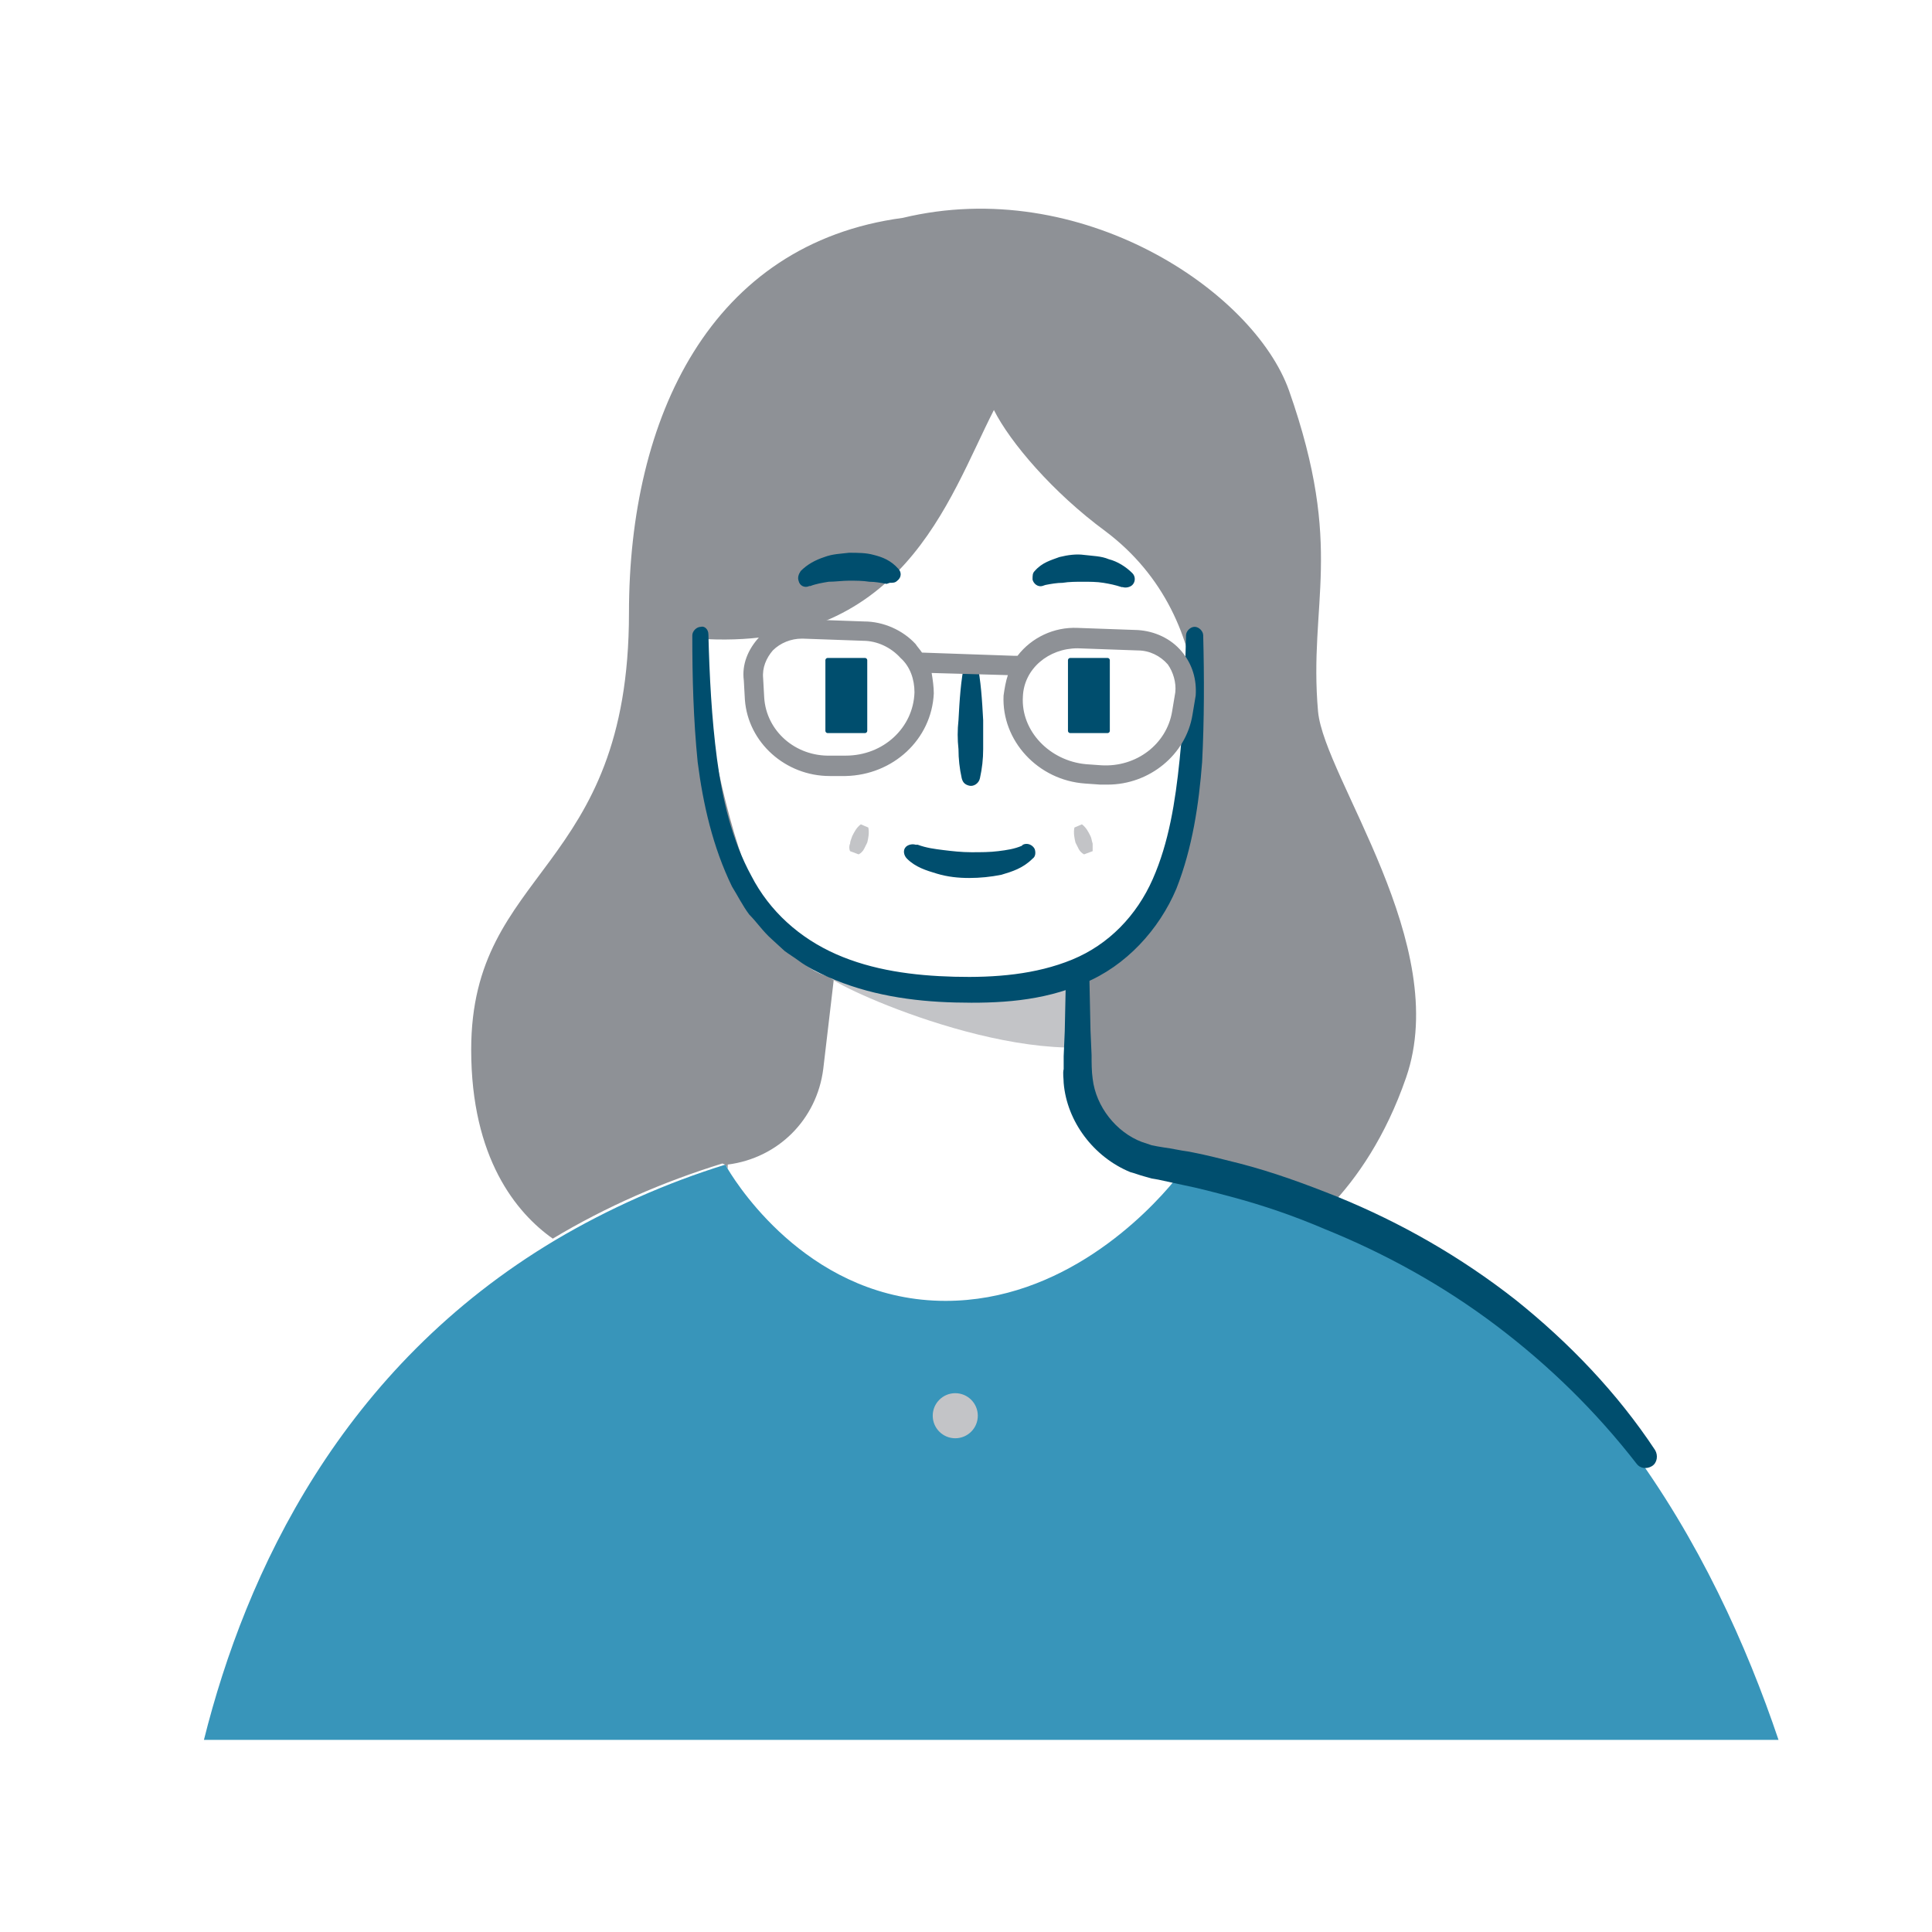
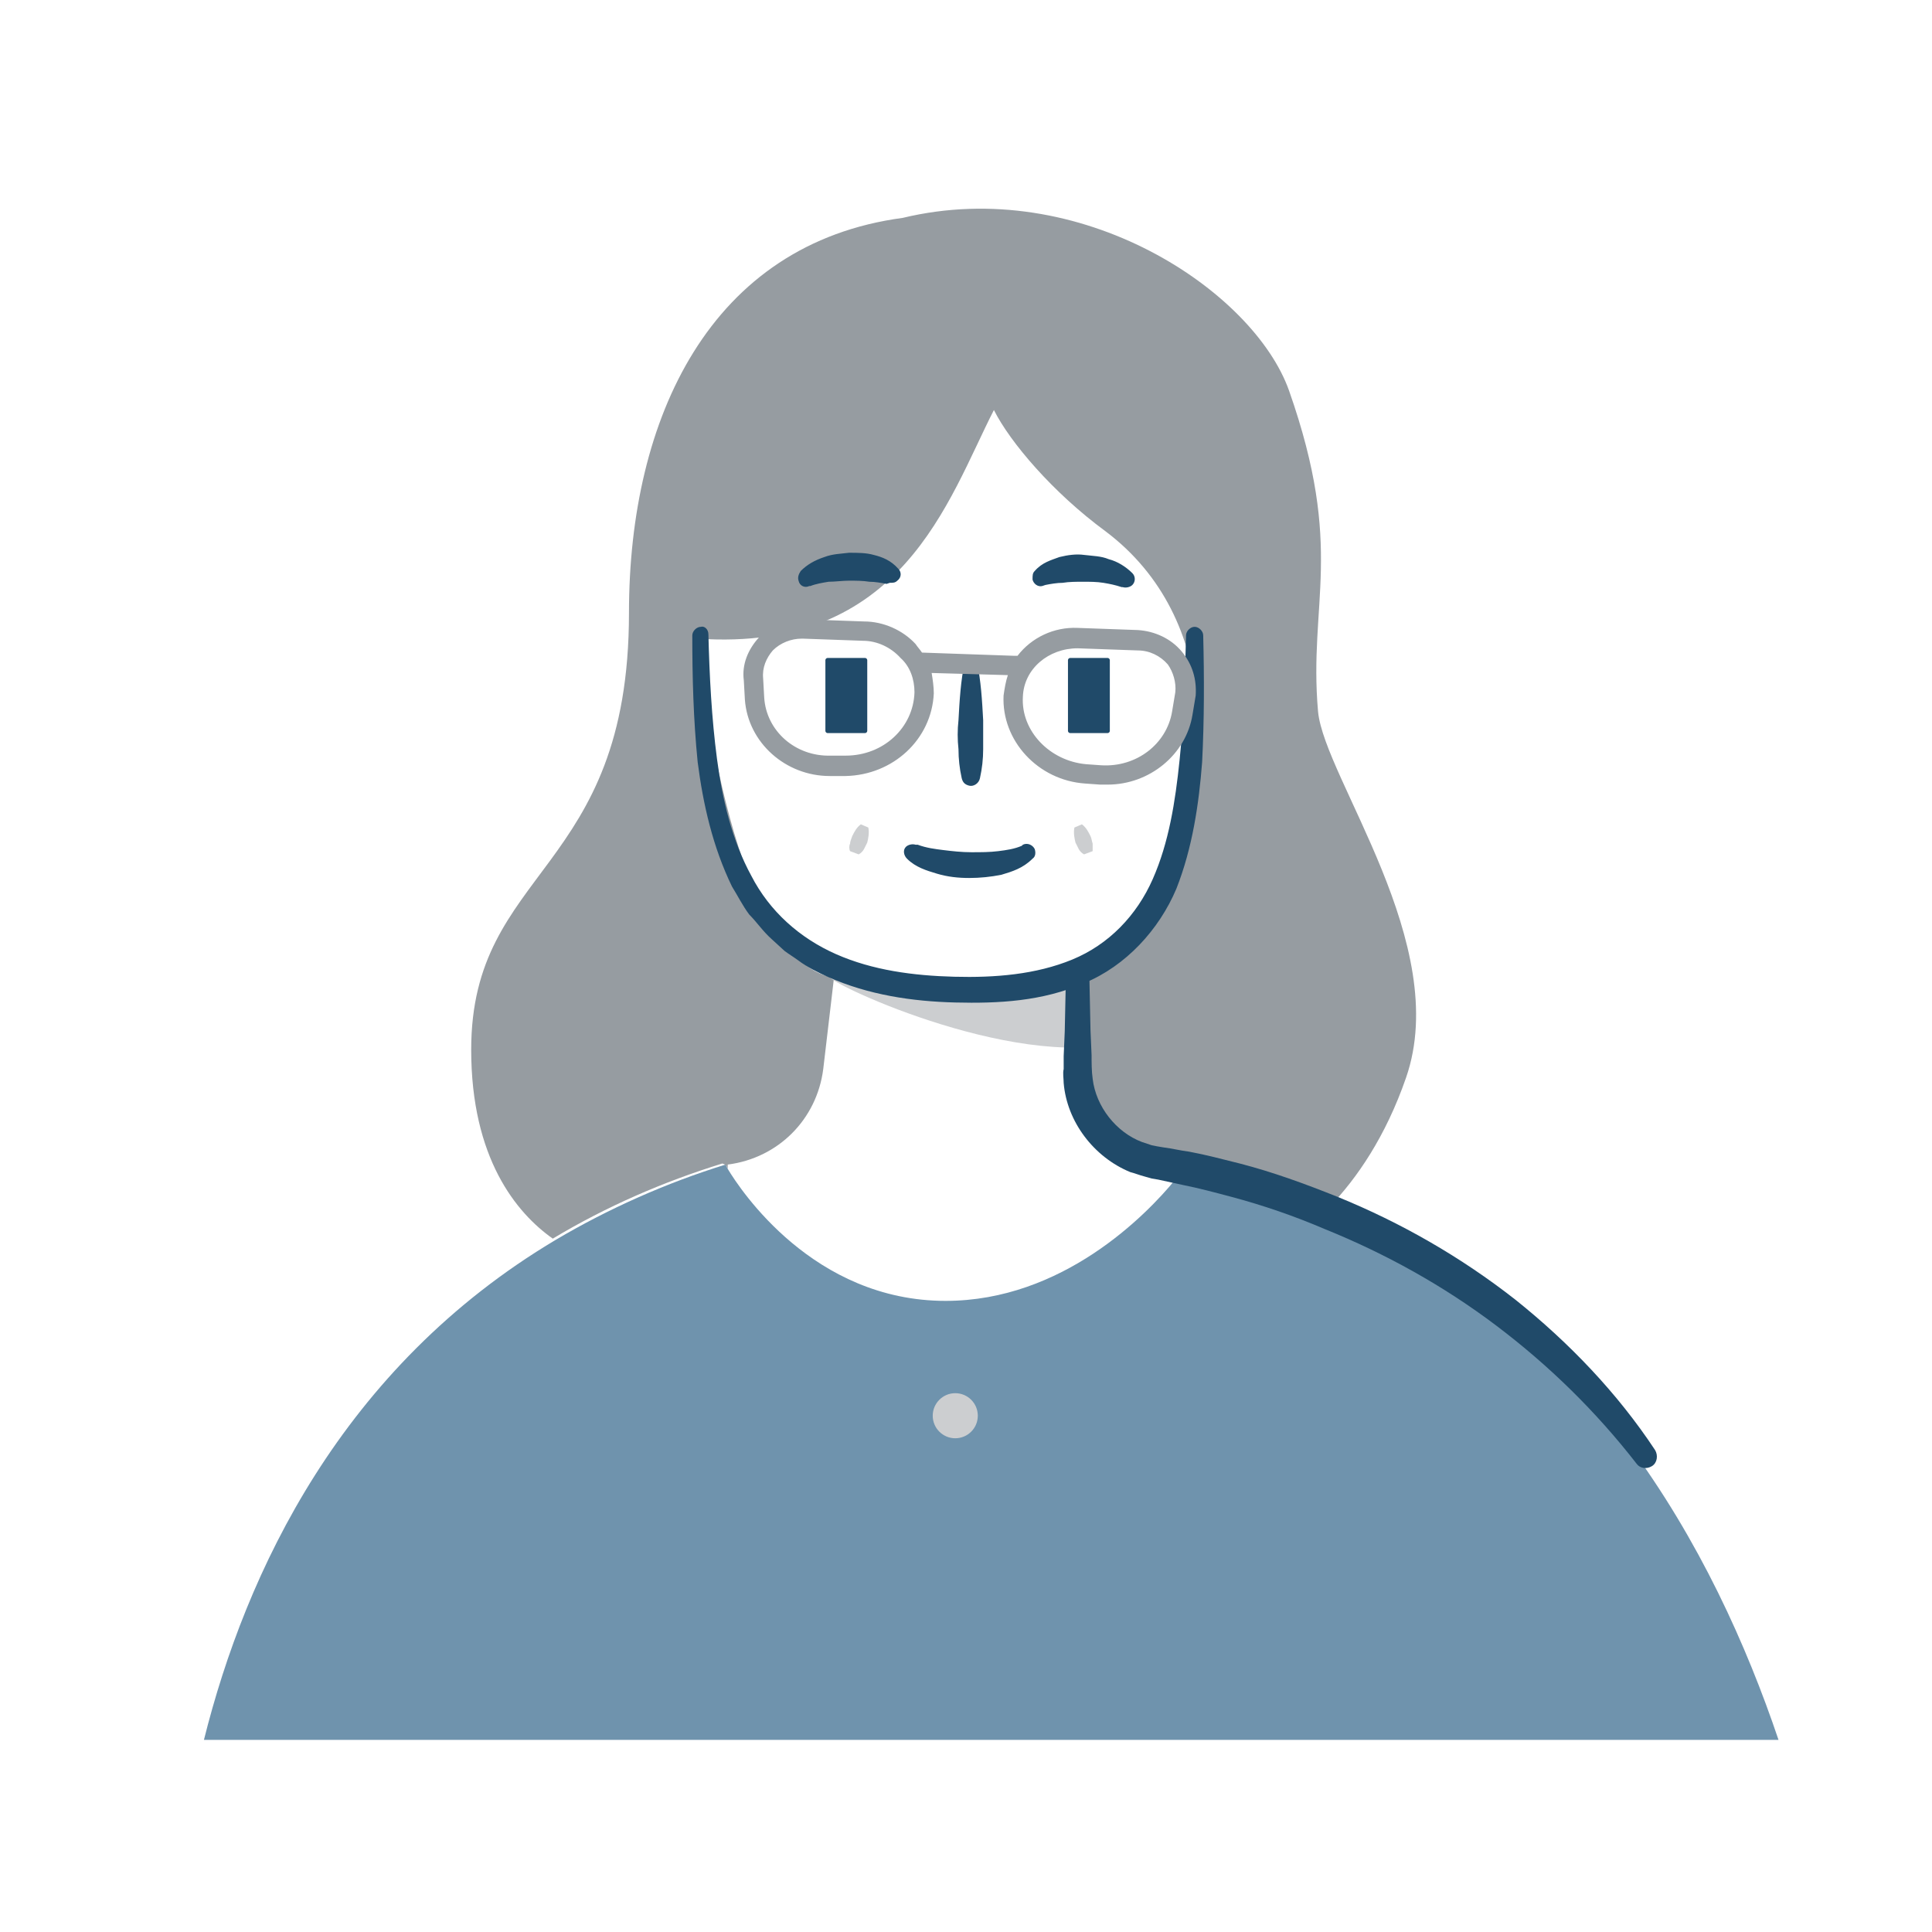
<svg xmlns="http://www.w3.org/2000/svg" viewBox="0 0 180 180">
-   <path d="m165.7 162.1c-5.9-17.5-17.8-39.7-41.6-49.6-4.4-1.8-8.9-3.2-13.5-4 0 0-.4.5-1.1 1.4-2.7 3.3-10.5 11.3-21.4 11.3-12.3 0-19.1-10.3-20.3-12.3l-.2-.4c-5.5 1.7-10.9 4.1-15.8 7-20 11.9-28.9 31-32.8 46.6z" fill="#3895ba" />
+   <path d="m165.7 162.1c-5.9-17.5-17.8-39.7-41.6-49.6-4.4-1.8-8.9-3.2-13.5-4 0 0-.4.5-1.1 1.4-2.7 3.3-10.5 11.3-21.4 11.3-12.3 0-19.1-10.3-20.3-12.3l-.2-.4c-5.5 1.7-10.9 4.1-15.8 7-20 11.9-28.9 31-32.8 46.6z" fill="#6f93ad" />
  <path d="m107.3 108.2c-4.2-.6-7.4-4.1-7.5-8.4l-.3-9.5s4.8-1 9.1-9c4.5-8.5 5.4-23.6-5.4-31.7-4.9-3.7-8.9-8.3-10.4-11.3-4.3 8.4-8.5 22.6-27.6 21.3 0 0 2.7 29.9 12.7 31.6l-1 8.5c-.6 4.7-4.2 8.3-8.9 8.9v.4c1.2 2.1 8 12.3 20.3 12.3 10.9 0 18.6-8 21.4-11.3v-1.4z" fill="none" />
-   <path d="m67.8 108.9v-.4c4.7-.6 8.3-4.2 8.9-8.9l1-8.5c-10-1.7-12.7-31.6-12.7-31.6 19.1 1.3 23.3-12.9 27.6-21.3 1.5 3 5.5 7.7 10.4 11.3 10.9 8.2 10 23.2 5.4 31.7-4.3 8-9.1 9-9.1 9l.3 9.5c.1 4.2 3.3 7.8 7.5 8.4l2.2.3v1.4c.7-.9 1.1-1.4 1.1-1.4 4.6.8 9.2 2.2 13.5 4 2.5-2.6 5.2-6.5 7.1-12 4.3-12.4-7.6-27.9-8.2-34.1-.9-10.2 2.5-15.1-2.7-29.9-3.3-9.3-19.4-20.1-36-16.1-17.9 2.4-25.5 18.6-25.5 36.8 0 24.3-14.7 23.7-14.7 40.7 0 10.1 4.2 15.2 7.6 17.6 5-3 10.3-5.3 15.8-7 .3.1.4.2.5.5z" fill="#8e9196" />
-   <path d="m100.4 97.6v-6.4c-8.2 1.4-15.4 2.1-21.8 0-6.3-2.1 10 6.6 21.8 6.4z" fill="#c3c4c7" />
-   <g fill="#004e6e">
+   <path d="m67.8 108.9v-.4c4.7-.6 8.3-4.2 8.9-8.9l1-8.5c-10-1.7-12.7-31.6-12.7-31.6 19.1 1.3 23.3-12.9 27.6-21.3 1.5 3 5.5 7.7 10.4 11.3 10.9 8.2 10 23.2 5.4 31.7-4.3 8-9.1 9-9.1 9l.3 9.5c.1 4.2 3.3 7.8 7.5 8.4l2.2.3v1.4c.7-.9 1.1-1.4 1.1-1.4 4.6.8 9.2 2.2 13.5 4 2.5-2.6 5.2-6.5 7.1-12 4.3-12.4-7.6-27.9-8.2-34.1-.9-10.2 2.5-15.1-2.7-29.9-3.3-9.3-19.4-20.1-36-16.1-17.9 2.4-25.5 18.6-25.5 36.8 0 24.3-14.7 23.7-14.7 40.7 0 10.1 4.2 15.2 7.6 17.6 5-3 10.3-5.3 15.8-7 .3.1.4.2.5.5z" fill="#969ca1" />
+   <path d="m100.4 97.6v-6.4c-8.2 1.4-15.4 2.1-21.8 0-6.3-2.1 10 6.6 21.8 6.4z" fill="#ccced0" />
+   <g fill="#204a69">
    <path d="m77.1 61.3h3.5c.1 0 .2.1.2.2v6.6c0 .1-.1.2-.2.2h-3.5c-.1 0-.2-.1-.2-.2v-6.6c0-.1.1-.2.2-.2z" />
    <path d="m66 59.1c.1 3.9.3 7.8.8 11.6s1.4 7.6 3.2 10.9c1.7 3.3 4.5 5.8 7.9 7.3s7.2 2 11 2.1 7.6-.2 11-1.6 6-4.1 7.5-7.5 2.1-7.2 2.5-11.1c.4-3.8.5-7.7.6-11.6 0-.4.4-.8.8-.8s.8.4.8.8c.1 3.9.1 7.9-.1 11.8-.3 3.9-.9 8-2.4 11.8-1.6 3.8-4.7 7.2-8.6 8.8-3.9 1.7-8 1.9-12 1.8s-8.1-.7-11.9-2.4c-.9-.4-1.9-.9-2.7-1.5-.4-.3-.9-.6-1.3-.9l-1.2-1.1c-.8-.7-1.4-1.6-2.1-2.3-.6-.8-1.1-1.8-1.6-2.6-1.8-3.7-2.7-7.7-3.2-11.6-.4-4-.5-7.9-.5-11.8 0-.4.4-.8.8-.8.3-.1.7.2.7.7z" />
    <path d="m91 61.6c.4 1.8.5 3.7.6 5.5v2.7c0 .9-.1 1.8-.3 2.7-.1.5-.6.8-1 .7s-.6-.3-.7-.7c-.2-.9-.3-1.8-.3-2.7-.1-.9-.1-1.8 0-2.7.1-1.8.2-3.7.6-5.5.1-.3.4-.5.7-.5.1.1.3.3.4.5zm8.7-.3h3.5c.1 0 .2.1.2.2v6.6c0 .1-.1.2-.2.2h-3.5c-.1 0-.2-.1-.2-.2v-6.6c0-.1.1-.2.2-.2zm-14.2 17.4c.8.3 1.6.4 2.4.5s1.7.2 2.6.2 1.7 0 2.5-.1 1.5-.2 2.2-.5l.1-.1c.4-.2.9 0 1.1.4.1.3.1.7-.2.9-.9.9-1.9 1.2-2.9 1.5-1 .2-2 .3-3 .3s-2-.1-3-.4-2-.6-2.8-1.4c-.3-.3-.4-.8-.1-1.1.2-.2.6-.3.9-.2zm10.9-25.5c.7-.8 1.5-1 2.3-1.3.8-.2 1.6-.3 2.3-.2.8.1 1.6.1 2.3.4.8.2 1.6.7 2.2 1.3.3.3.3.8 0 1.1-.2.2-.6.3-.9.2h-.1c-.6-.2-1.1-.3-1.7-.4s-1.3-.1-1.9-.1-1.3 0-1.9.1c-.5 0-1.1.1-1.6.2l-.3.1c-.4.1-.8-.2-.9-.6 0-.4 0-.6.2-.8zm-13.8 1.2c-.5-.1-1.1-.2-1.6-.2-.6-.1-1.3-.1-1.9-.1s-1.3.1-1.9.1c-.6.1-1.2.2-1.7.4h-.1c-.4.2-.9 0-1-.5-.1-.3 0-.6.2-.9.6-.6 1.3-1 2.2-1.3.8-.3 1.5-.3 2.3-.4.8 0 1.6 0 2.3.2.8.2 1.6.5 2.3 1.3.3.3.3.8-.1 1.1-.2.2-.4.2-.7.2z" />
  </g>
-   <circle cx="89" cy="131.9" fill="#c3c4c7" r="2.1" />
-   <path d="m79.2 79.3c-.1-.2-.1-.5 0-.7 0-.2.1-.4.2-.7.2-.4.4-.8.8-1.1l.7.3c.1.5 0 1-.1 1.4l-.3.6c-.1.2-.3.4-.5.5zm21.8.3c-.2-.1-.4-.3-.5-.5l-.3-.6c-.1-.4-.2-.9-.1-1.4l.7-.3c.4.3.6.7.8 1.1.1.2.1.4.2.7v.7z" fill="#c3c4c7" />
-   <path d="m110.1 60.7c-1-1.2-2.5-1.9-4.1-2l-5.6-.2c-2.2-.1-4.3.9-5.6 2.6h-.3l-8.6-.3c-.2-.3-.4-.5-.6-.8-1.2-1.3-3-2.1-4.8-2.1l-5.6-.2c-1.6-.1-3.1.6-4.2 1.7-1 1.1-1.6 2.5-1.4 4l.1 1.8c.3 4 3.8 7.1 7.9 7.1h1.5c4.4-.1 8-3.4 8.2-7.7 0-.6-.1-1.3-.2-1.9l7.1.2c-.2.6-.3 1.2-.4 1.9-.2 4.2 3.2 7.9 7.6 8.2l1.4.1h.7c3.9 0 7.3-2.8 7.9-6.5l.3-1.8c.1-1.5-.3-2.9-1.3-4.1zm-24.9 3.8c-.1 3.3-2.9 5.9-6.4 5.9h-1.4c-3.3.1-6-2.3-6.2-5.4l-.1-1.8c-.1-1 .3-1.9.9-2.6.7-.7 1.7-1.1 2.7-1.1h.1l5.6.2c1.3 0 2.6.6 3.5 1.6.9.8 1.3 2 1.3 3.2zm24.3 0-.3 1.8c-.5 3-3.3 5.2-6.6 5l-1.4-.1c-3.4-.3-6.1-3.1-5.9-6.3.1-2.6 2.4-4.5 5.1-4.5l5.6.2c1.1 0 2.1.5 2.8 1.3.5.7.8 1.7.7 2.6z" fill="#8e9196" />
-   <path d="m101.5 91.3.1 4.7.1 2.3c0 .7 0 1.5.1 2.2.3 2.6 2.2 5 4.6 5.9l.9.3.5.1.6.1c.8.1 1.6.3 2.4.4 1.6.3 3.1.7 4.7 1.1 3.1.8 6.1 1.9 9.1 3.1 5.9 2.4 11.5 5.6 16.6 9.6 5 4 9.5 8.7 13 14 .3.5.2 1.2-.3 1.5s-1.1.2-1.4-.2c-3.8-4.9-8.2-9.2-13.1-12.9s-10.3-6.7-16-9c-2.8-1.2-5.7-2.2-8.7-3-1.5-.4-3-.8-4.5-1.1l-2.3-.5-.6-.1-.7-.2c-.4-.1-.9-.3-1.3-.4-3.4-1.4-5.9-4.7-6.2-8.3 0-.4-.1-.9 0-1.3v-1.2l.1-2.3.1-4.7c0-.6.5-1.1 1.1-1 .6-.1 1.1.3 1.1.9z" fill="#004e6e" />
+   <circle cx="89" cy="131.9" fill="#ccced0" r="2.1" />
+   <path d="m79.2 79.3c-.1-.2-.1-.5 0-.7 0-.2.1-.4.2-.7.2-.4.4-.8.8-1.1l.7.3c.1.5 0 1-.1 1.4l-.3.6c-.1.2-.3.4-.5.5zm21.8.3c-.2-.1-.4-.3-.5-.5l-.3-.6c-.1-.4-.2-.9-.1-1.4l.7-.3c.4.3.6.7.8 1.1.1.2.1.4.2.7v.7z" fill="#ccced0" />
+   <path d="m110.1 60.7c-1-1.2-2.5-1.9-4.1-2l-5.6-.2c-2.2-.1-4.3.9-5.6 2.6h-.3l-8.6-.3c-.2-.3-.4-.5-.6-.8-1.2-1.3-3-2.1-4.8-2.1l-5.6-.2c-1.6-.1-3.1.6-4.2 1.7-1 1.1-1.6 2.5-1.4 4l.1 1.8c.3 4 3.8 7.1 7.9 7.1h1.5c4.4-.1 8-3.4 8.2-7.7 0-.6-.1-1.3-.2-1.9l7.1.2c-.2.6-.3 1.2-.4 1.9-.2 4.2 3.2 7.9 7.6 8.2l1.4.1h.7c3.9 0 7.3-2.8 7.9-6.5l.3-1.8c.1-1.5-.3-2.9-1.3-4.1zm-24.9 3.8c-.1 3.3-2.9 5.9-6.4 5.9h-1.4c-3.3.1-6-2.3-6.2-5.4l-.1-1.8c-.1-1 .3-1.9.9-2.6.7-.7 1.7-1.1 2.7-1.1h.1l5.6.2c1.3 0 2.6.6 3.5 1.6.9.8 1.3 2 1.3 3.2zm24.3 0-.3 1.8c-.5 3-3.3 5.2-6.6 5l-1.4-.1c-3.4-.3-6.1-3.1-5.9-6.3.1-2.6 2.4-4.5 5.1-4.5l5.6.2c1.1 0 2.1.5 2.8 1.3.5.7.8 1.7.7 2.6z" fill="#969ca1" />
+   <path d="m101.5 91.3.1 4.7.1 2.3c0 .7 0 1.5.1 2.2.3 2.6 2.2 5 4.6 5.9l.9.3.5.1.6.1c.8.1 1.6.3 2.4.4 1.6.3 3.1.7 4.7 1.1 3.1.8 6.1 1.9 9.1 3.1 5.9 2.4 11.5 5.6 16.6 9.6 5 4 9.5 8.7 13 14 .3.5.2 1.2-.3 1.5s-1.1.2-1.4-.2c-3.8-4.9-8.2-9.2-13.1-12.9s-10.3-6.7-16-9c-2.8-1.2-5.7-2.2-8.7-3-1.5-.4-3-.8-4.5-1.1l-2.3-.5-.6-.1-.7-.2c-.4-.1-.9-.3-1.3-.4-3.4-1.4-5.9-4.7-6.2-8.3 0-.4-.1-.9 0-1.3v-1.2l.1-2.3.1-4.7c0-.6.5-1.1 1.1-1 .6-.1 1.1.3 1.1.9z" fill="#204a69" />
</svg>
